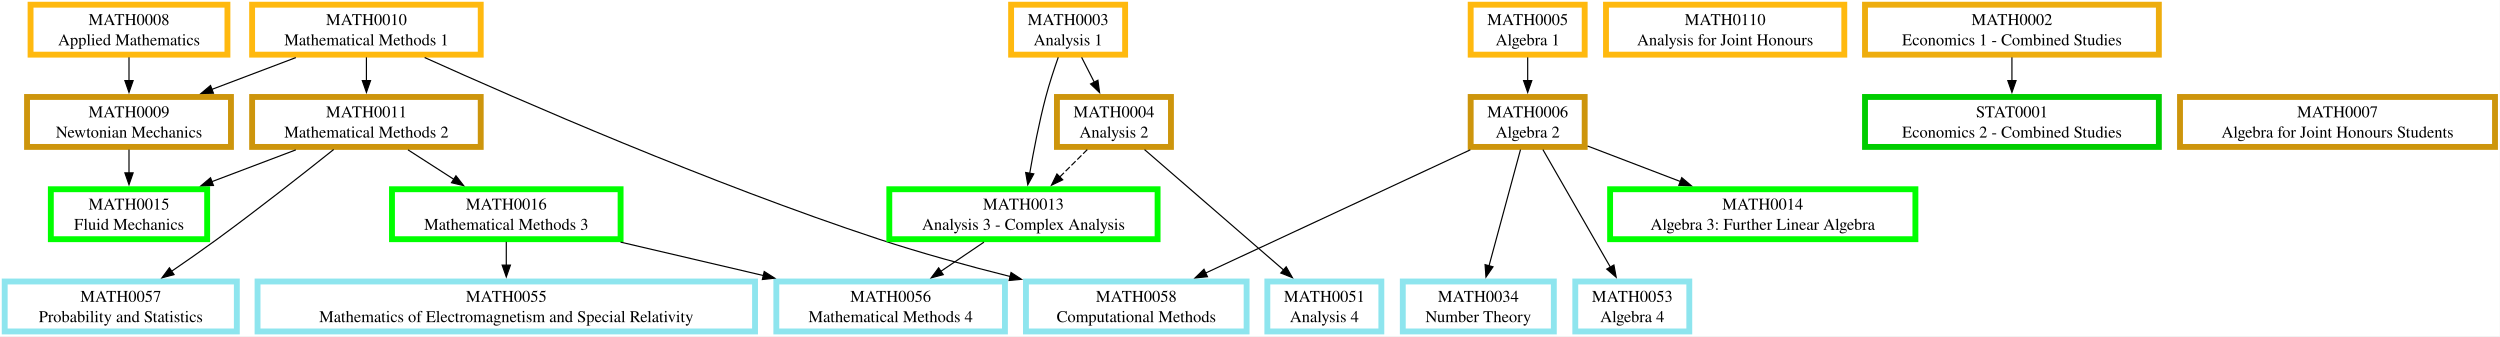
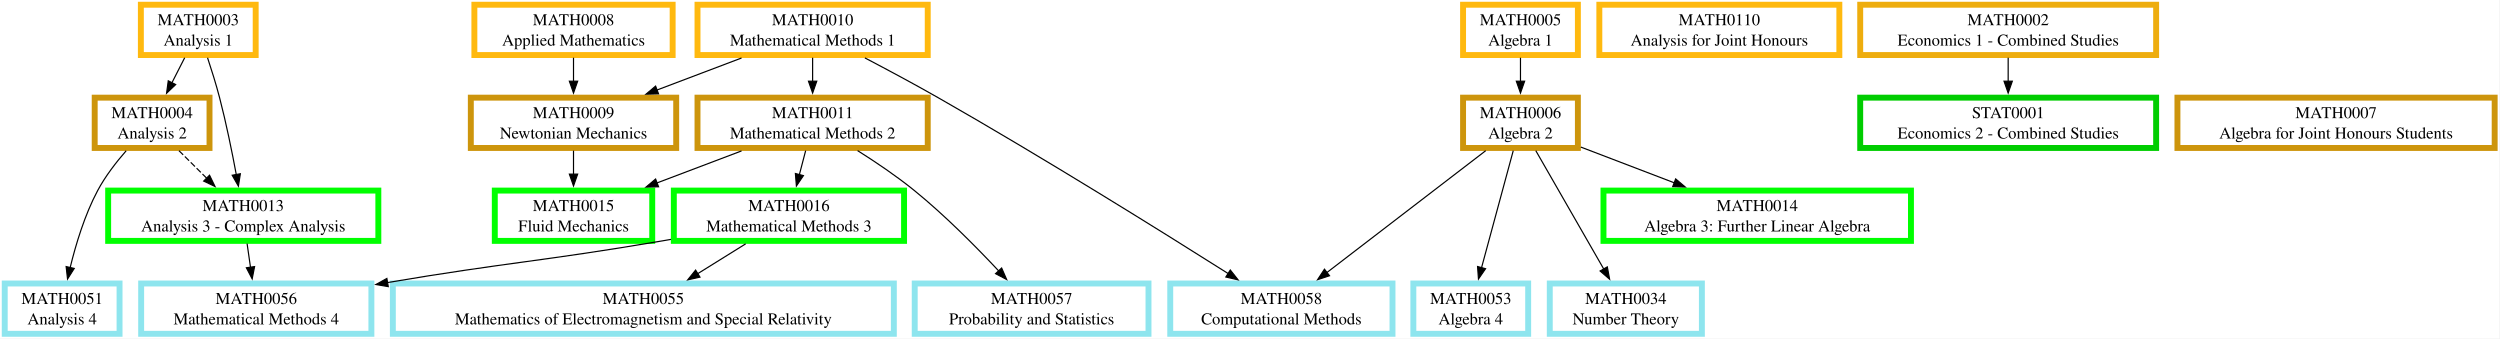
- <svg xmlns="http://www.w3.org/2000/svg" xmlns:xlink="http://www.w3.org/1999/xlink" width="2127pt" height="286pt" viewBox="0.00 0.00 2127.00 286.00">
+ <svg xmlns="http://www.w3.org/2000/svg" xmlns:xlink="http://www.w3.org/1999/xlink" width="2112pt" height="286pt" viewBox="0.00 0.00 2112.00 286.00">
  <g id="graph0" class="graph" transform="scale(1 1) rotate(0) translate(4 282)">
-     <polygon fill="white" stroke="none" points="-4,4 -4,-282 2122.75,-282 2122.75,4 -4,4" />
+     <polygon fill="white" stroke="none" points="-4,4 -4,-282 2107.5,-282 2107.5,4 -4,4" />
    <g id="node1" class="node">
      <g id="a_node1">
+         <a xlink:href="https://www.ucl.ac.uk/mathematical-physical-sciences/sites/mathematical_physical_sciences/files/math0003.pdf" xlink:title="Year 1, term 1">
+           <polygon fill="white" stroke="#ffb90f" stroke-width="5" points="212,-278 115,-278 115,-235.5 212,-235.5 212,-278" />
+           <text xml:space="preserve" text-anchor="middle" x="163.5" y="-260.7" font-family="Times,serif" font-size="14.00">MATH0003</text>
+           <text xml:space="preserve" text-anchor="middle" x="163.5" y="-243.45" font-family="Times,serif" font-size="14.00">Analysis 1</text>
+         </a>
+       </g>
+     </g>
+     <g id="node9" class="node">
+       <g id="a_node9">
+         <a xlink:href="https://www.ucl.ac.uk/mathematical-physical-sciences/sites/mathematical_physical_sciences/files/math0004.pdf" xlink:title="Year 1, term 2">
+           <polygon fill="white" stroke="#cd950c" stroke-width="5" points="173,-199.5 76,-199.5 76,-157 173,-157 173,-199.5" />
+           <text xml:space="preserve" text-anchor="middle" x="124.5" y="-182.2" font-family="Times,serif" font-size="14.00">MATH0004</text>
+           <text xml:space="preserve" text-anchor="middle" x="124.5" y="-164.95" font-family="Times,serif" font-size="14.00">Analysis 2</text>
+         </a>
+       </g>
+     </g>
+     <g id="edge3" class="edge">
+       <g id="a_edge3">
+         <a xlink:title="required prerequisite">
+           <path fill="none" stroke="black" d="M152.01,-233.21C148.63,-226.58 144.86,-219.18 141.22,-212.04" />
+           <polygon fill="black" stroke="black" points="144.39,-210.56 136.73,-203.24 138.15,-213.74 144.39,-210.56" />
+         </a>
+       </g>
+     </g>
+     <g id="node12" class="node">
+       <g id="a_node12">
+         <a xlink:href="https://www.ucl.ac.uk/mathematical-physical-sciences/sites/mathematical_physical_sciences/files/math0013.pdf" xlink:title="Year 2, term 1">
+           <polygon fill="white" stroke="#00ff00" stroke-width="5" points="315.62,-121 87.37,-121 87.37,-78.5 315.62,-78.5 315.62,-121" />
+           <text xml:space="preserve" text-anchor="middle" x="201.5" y="-103.7" font-family="Times,serif" font-size="14.00">MATH0013</text>
+           <text xml:space="preserve" text-anchor="middle" x="201.5" y="-86.45" font-family="Times,serif" font-size="14.00">Analysis 3 - Complex Analysis</text>
+         </a>
+       </g>
+     </g>
+     <g id="edge6" class="edge">
+       <g id="a_edge6">
+         <a xlink:title="required prerequisite">
+           <path fill="none" stroke="black" d="M171.34,-233.2C174.73,-222.99 178.58,-210.71 181.5,-199.5 187.09,-178.05 192.04,-153.65 195.62,-134.46" />
+           <polygon fill="black" stroke="black" points="199.04,-135.22 197.4,-124.75 192.16,-133.96 199.04,-135.22" />
+         </a>
+       </g>
+     </g>
+     <g id="node2" class="node">
+       <g id="a_node2">
        <a xlink:href="https://www.ucl.ac.uk/mathematical-physical-sciences/sites/mathematical_physical_sciences/files/math0010.pdf" xlink:title="Year 1, term 1">
-           <polygon fill="white" stroke="#ffb90f" stroke-width="5" points="405,-278 210.5,-278 210.5,-235.5 405,-235.5 405,-278" />
-           <text xml:space="preserve" text-anchor="middle" x="307.75" y="-260.7" font-family="Times,serif" font-size="14.00">MATH0010</text>
-           <text xml:space="preserve" text-anchor="middle" x="307.75" y="-243.45" font-family="Times,serif" font-size="14.00">Mathematical Methods 1</text>
+           <polygon fill="white" stroke="#ffb90f" stroke-width="5" points="779.75,-278 585.25,-278 585.25,-235.5 779.75,-235.5 779.75,-278" />
+           <text xml:space="preserve" text-anchor="middle" x="682.5" y="-260.7" font-family="Times,serif" font-size="14.00">MATH0010</text>
+           <text xml:space="preserve" text-anchor="middle" x="682.5" y="-243.45" font-family="Times,serif" font-size="14.00">Mathematical Methods 1</text>
        </a>
      </g>
    </g>
    <g id="node7" class="node">
      <g id="a_node7">
        <a xlink:href="https://www.ucl.ac.uk/mathematical-physical-sciences/sites/mathematical_physical_sciences/files/math0011_2.pdf" xlink:title="Year 1, term 2">
-           <polygon fill="white" stroke="#cd950c" stroke-width="5" points="405,-199.5 210.5,-199.5 210.5,-157 405,-157 405,-199.5" />
-           <text xml:space="preserve" text-anchor="middle" x="307.75" y="-182.2" font-family="Times,serif" font-size="14.00">MATH0011</text>
-           <text xml:space="preserve" text-anchor="middle" x="307.75" y="-164.95" font-family="Times,serif" font-size="14.00">Mathematical Methods 2</text>
+           <polygon fill="white" stroke="#cd950c" stroke-width="5" points="779.75,-199.5 585.25,-199.5 585.25,-157 779.75,-157 779.75,-199.5" />
+           <text xml:space="preserve" text-anchor="middle" x="682.5" y="-182.2" font-family="Times,serif" font-size="14.00">MATH0011</text>
+           <text xml:space="preserve" text-anchor="middle" x="682.5" y="-164.95" font-family="Times,serif" font-size="14.00">Mathematical Methods 2</text>
        </a>
      </g>
    </g>
    <g id="edge1" class="edge">
      <g id="a_edge1">
        <a xlink:title="required prerequisite">
-           <path fill="none" stroke="black" d="M307.75,-233.21C307.75,-226.89 307.75,-219.87 307.75,-213.04" />
-           <polygon fill="black" stroke="black" points="311.25,-213.41 307.75,-203.41 304.25,-213.41 311.25,-213.41" />
+           <path fill="none" stroke="black" d="M682.5,-233.21C682.5,-226.89 682.5,-219.87 682.5,-213.04" />
+           <polygon fill="black" stroke="black" points="686,-213.41 682.5,-203.41 679,-213.41 686,-213.41" />
        </a>
      </g>
    </g>
    <g id="node10" class="node">
      <g id="a_node10">
        <a xlink:href="https://www.ucl.ac.uk/mathematical-physical-sciences/sites/mathematical_physical_sciences/files/math0009.pdf" xlink:title="Year 1, term 2">
-           <polygon fill="white" stroke="#cd950c" stroke-width="5" points="192.5,-199.5 19,-199.5 19,-157 192.5,-157 192.5,-199.5" />
-           <text xml:space="preserve" text-anchor="middle" x="105.75" y="-182.2" font-family="Times,serif" font-size="14.00">MATH0009</text>
-           <text xml:space="preserve" text-anchor="middle" x="105.75" y="-164.95" font-family="Times,serif" font-size="14.00">Newtonian Mechanics</text>
+           <polygon fill="white" stroke="#cd950c" stroke-width="5" points="567.25,-199.5 393.75,-199.5 393.75,-157 567.25,-157 567.25,-199.5" />
+           <text xml:space="preserve" text-anchor="middle" x="480.5" y="-182.2" font-family="Times,serif" font-size="14.00">MATH0009</text>
+           <text xml:space="preserve" text-anchor="middle" x="480.5" y="-164.95" font-family="Times,serif" font-size="14.00">Newtonian Mechanics</text>
        </a>
      </g>
    </g>
    <g id="edge5" class="edge">
      <g id="a_edge5">
        <a xlink:title="required prerequisite">
-           <path fill="none" stroke="black" d="M247.69,-233C225.2,-224.49 199.45,-214.74 176.11,-205.9" />
-           <polygon fill="black" stroke="black" points="177.59,-202.71 166.99,-202.44 175.11,-209.26 177.59,-202.71" />
-         </a>
-       </g>
-     </g>
-     <g id="node20" class="node">
-       <g id="a_node20">
+           <path fill="none" stroke="black" d="M622.44,-233C599.95,-224.49 574.2,-214.74 550.86,-205.9" />
+           <polygon fill="black" stroke="black" points="552.34,-202.71 541.74,-202.44 549.86,-209.26 552.34,-202.71" />
+         </a>
+       </g>
+     </g>
+     <g id="node22" class="node">
+       <g id="a_node22">
        <a xlink:href="https://www.ucl.ac.uk/mathematical-physical-sciences/sites/mathematical_physical_sciences/files/math0058.pdf" xlink:title="Year 2 or 3, term 2">
-           <polygon fill="white" stroke="#8ee5ee" stroke-width="5" points="1056.62,-42.5 868.88,-42.5 868.88,0 1056.62,0 1056.62,-42.5" />
-           <text xml:space="preserve" text-anchor="middle" x="962.75" y="-25.2" font-family="Times,serif" font-size="14.00">MATH0058</text>
-           <text xml:space="preserve" text-anchor="middle" x="962.75" y="-7.95" font-family="Times,serif" font-size="14.00">Computational Methods</text>
-         </a>
-       </g>
-     </g>
-     <g id="edge17" class="edge">
-       <g id="a_edge17">
-         <a xlink:title="required prerequisite">
-           <path fill="none" stroke="black" d="M357.28,-233.05C437.32,-196.96 600.59,-125.75 743.75,-78.5 779.73,-66.63 819.71,-55.71 855.55,-46.72" />
-           <polygon fill="black" stroke="black" points="856.21,-50.16 865.07,-44.35 854.52,-43.37 856.21,-50.16" />
-         </a>
-       </g>
-     </g>
-     <g id="node2" class="node">
-       <g id="a_node2">
-         <a xlink:href="https://www.ucl.ac.uk/mathematical-physical-sciences/sites/mathematical_physical_sciences/files/math0008.pdf" xlink:title="Year 1, term 1">
-           <polygon fill="white" stroke="#ffb90f" stroke-width="5" points="189.5,-278 22,-278 22,-235.5 189.5,-235.5 189.5,-278" />
-           <text xml:space="preserve" text-anchor="middle" x="105.75" y="-260.7" font-family="Times,serif" font-size="14.00">MATH0008</text>
-           <text xml:space="preserve" text-anchor="middle" x="105.75" y="-243.45" font-family="Times,serif" font-size="14.00">Applied Mathematics</text>
-         </a>
-       </g>
-     </g>
-     <g id="edge4" class="edge">
-       <g id="a_edge4">
-         <a xlink:title="required prerequisite">
-           <path fill="none" stroke="black" d="M105.75,-233.21C105.75,-226.89 105.75,-219.87 105.75,-213.04" />
-           <polygon fill="black" stroke="black" points="109.25,-213.41 105.75,-203.41 102.25,-213.41 109.25,-213.41" />
+           <polygon fill="white" stroke="#8ee5ee" stroke-width="5" points="1172.38,-42.5 984.62,-42.5 984.62,0 1172.38,0 1172.38,-42.5" />
+           <text xml:space="preserve" text-anchor="middle" x="1078.5" y="-25.2" font-family="Times,serif" font-size="14.00">MATH0058</text>
+           <text xml:space="preserve" text-anchor="middle" x="1078.5" y="-7.95" font-family="Times,serif" font-size="14.00">Computational Methods</text>
+         </a>
+       </g>
+     </g>
+     <g id="edge19" class="edge">
+       <g id="a_edge19">
+         <a xlink:title="required prerequisite">
+           <path fill="none" stroke="black" d="M726.66,-233.08C745.82,-223.05 768.41,-210.96 788.5,-199.5 876.51,-149.32 976.91,-86.72 1033.49,-50.93" />
+           <polygon fill="black" stroke="black" points="1035.35,-53.9 1041.92,-45.59 1031.6,-47.99 1035.35,-53.9" />
        </a>
      </g>
    </g>
    <g id="node3" class="node">
      <g id="a_node3">
-         <a xlink:href="https://www.ucl.ac.uk/mathematical-physical-sciences/sites/mathematical_physical_sciences/files/math0003.pdf" xlink:title="Year 1, term 1">
-           <polygon fill="white" stroke="#ffb90f" stroke-width="5" points="953.25,-278 856.25,-278 856.25,-235.5 953.25,-235.5 953.25,-278" />
-           <text xml:space="preserve" text-anchor="middle" x="904.75" y="-260.7" font-family="Times,serif" font-size="14.00">MATH0003</text>
-           <text xml:space="preserve" text-anchor="middle" x="904.75" y="-243.45" font-family="Times,serif" font-size="14.00">Analysis 1</text>
-         </a>
-       </g>
-     </g>
-     <g id="node8" class="node">
-       <g id="a_node8">
-         <a xlink:href="https://www.ucl.ac.uk/mathematical-physical-sciences/sites/mathematical_physical_sciences/files/math0004.pdf" xlink:title="Year 1, term 2">
-           <polygon fill="white" stroke="#cd950c" stroke-width="5" points="992.25,-199.5 895.25,-199.5 895.25,-157 992.25,-157 992.25,-199.5" />
-           <text xml:space="preserve" text-anchor="middle" x="943.75" y="-182.2" font-family="Times,serif" font-size="14.00">MATH0004</text>
-           <text xml:space="preserve" text-anchor="middle" x="943.75" y="-164.95" font-family="Times,serif" font-size="14.00">Analysis 2</text>
-         </a>
-       </g>
-     </g>
-     <g id="edge2" class="edge">
-       <g id="a_edge2">
-         <a xlink:title="required prerequisite">
-           <path fill="none" stroke="black" d="M916.24,-233.21C919.62,-226.58 923.39,-219.18 927.03,-212.04" />
-           <polygon fill="black" stroke="black" points="930.1,-213.74 931.52,-203.24 923.86,-210.56 930.1,-213.74" />
-         </a>
-       </g>
-     </g>
-     <g id="node13" class="node">
-       <g id="a_node13">
-         <a xlink:href="https://www.ucl.ac.uk/mathematical-physical-sciences/sites/mathematical_physical_sciences/files/math0013.pdf" xlink:title="Year 2, term 1">
-           <polygon fill="white" stroke="#00ff00" stroke-width="5" points="980.88,-121 752.62,-121 752.62,-78.5 980.88,-78.5 980.88,-121" />
-           <text xml:space="preserve" text-anchor="middle" x="866.75" y="-103.7" font-family="Times,serif" font-size="14.00">MATH0013</text>
-           <text xml:space="preserve" text-anchor="middle" x="866.75" y="-86.45" font-family="Times,serif" font-size="14.00">Analysis 3 - Complex Analysis</text>
-         </a>
-       </g>
-     </g>
-     <g id="edge8" class="edge">
-       <g id="a_edge8">
-         <a xlink:title="required prerequisite">
-           <path fill="none" stroke="black" d="M896.37,-233.25C892.77,-223.04 888.72,-210.76 885.75,-199.5 880.11,-178.11 875.4,-153.7 872.08,-134.51" />
-           <polygon fill="black" stroke="black" points="875.55,-134.07 870.44,-124.79 868.65,-135.23 875.55,-134.07" />
+         <a xlink:href="https://www.ucl.ac.uk/mathematical-physical-sciences/sites/mathematical_physical_sciences/files/math0110_1.pdf" xlink:title="Year 1, term 1">
+           <polygon fill="white" stroke="#ffb90f" stroke-width="5" points="1549.88,-278 1347.12,-278 1347.12,-235.5 1549.88,-235.5 1549.88,-278" />
+           <text xml:space="preserve" text-anchor="middle" x="1448.5" y="-260.7" font-family="Times,serif" font-size="14.00">MATH0110</text>
+           <text xml:space="preserve" text-anchor="middle" x="1448.5" y="-243.45" font-family="Times,serif" font-size="14.00">Analysis for Joint Honours</text>
        </a>
      </g>
    </g>
    <g id="node4" class="node">
      <g id="a_node4">
        <a xlink:href="https://www.ucl.ac.uk/mathematical-physical-sciences/sites/mathematical_physical_sciences/files/math0005.pdf" xlink:title="Year 1, term 1">
-           <polygon fill="white" stroke="#ffb90f" stroke-width="5" points="1344.25,-278 1247.25,-278 1247.25,-235.5 1344.25,-235.5 1344.25,-278" />
-           <text xml:space="preserve" text-anchor="middle" x="1295.75" y="-260.7" font-family="Times,serif" font-size="14.00">MATH0005</text>
-           <text xml:space="preserve" text-anchor="middle" x="1295.75" y="-243.45" font-family="Times,serif" font-size="14.00">Algebra 1</text>
-         </a>
-       </g>
-     </g>
-     <g id="node9" class="node">
-       <g id="a_node9">
+           <polygon fill="white" stroke="#ffb90f" stroke-width="5" points="1329,-278 1232,-278 1232,-235.5 1329,-235.5 1329,-278" />
+           <text xml:space="preserve" text-anchor="middle" x="1280.5" y="-260.7" font-family="Times,serif" font-size="14.00">MATH0005</text>
+           <text xml:space="preserve" text-anchor="middle" x="1280.5" y="-243.45" font-family="Times,serif" font-size="14.00">Algebra 1</text>
+         </a>
+       </g>
+     </g>
+     <g id="node8" class="node">
+       <g id="a_node8">
        <a xlink:href="https://www.ucl.ac.uk/mathematical-physical-sciences/sites/mathematical_physical_sciences/files/math0006.pdf" xlink:title="Year 1, term 2">
-           <polygon fill="white" stroke="#cd950c" stroke-width="5" points="1344.25,-199.5 1247.25,-199.5 1247.25,-157 1344.25,-157 1344.25,-199.5" />
-           <text xml:space="preserve" text-anchor="middle" x="1295.75" y="-182.2" font-family="Times,serif" font-size="14.00">MATH0006</text>
-           <text xml:space="preserve" text-anchor="middle" x="1295.75" y="-164.95" font-family="Times,serif" font-size="14.00">Algebra 2</text>
-         </a>
-       </g>
-     </g>
-     <g id="edge3" class="edge">
-       <g id="a_edge3">
-         <a xlink:title="required prerequisite">
-           <path fill="none" stroke="black" d="M1295.75,-233.21C1295.75,-226.89 1295.75,-219.87 1295.75,-213.04" />
-           <polygon fill="black" stroke="black" points="1299.25,-213.41 1295.75,-203.41 1292.25,-213.41 1299.25,-213.41" />
+           <polygon fill="white" stroke="#cd950c" stroke-width="5" points="1329,-199.5 1232,-199.5 1232,-157 1329,-157 1329,-199.5" />
+           <text xml:space="preserve" text-anchor="middle" x="1280.5" y="-182.2" font-family="Times,serif" font-size="14.00">MATH0006</text>
+           <text xml:space="preserve" text-anchor="middle" x="1280.5" y="-164.95" font-family="Times,serif" font-size="14.00">Algebra 2</text>
+         </a>
+       </g>
+     </g>
+     <g id="edge2" class="edge">
+       <g id="a_edge2">
+         <a xlink:title="required prerequisite">
+           <path fill="none" stroke="black" d="M1280.5,-233.21C1280.5,-226.89 1280.5,-219.87 1280.5,-213.04" />
+           <polygon fill="black" stroke="black" points="1284,-213.41 1280.5,-203.41 1277,-213.41 1284,-213.41" />
        </a>
      </g>
    </g>
    <g id="node5" class="node">
      <g id="a_node5">
-         <a xlink:href="https://www.ucl.ac.uk/mathematical-physical-sciences/sites/mathematical_physical_sciences/files/math0110_1.pdf" xlink:title="Year 1, term 1">
-           <polygon fill="white" stroke="#ffb90f" stroke-width="5" points="1565.12,-278 1362.38,-278 1362.38,-235.5 1565.12,-235.5 1565.12,-278" />
-           <text xml:space="preserve" text-anchor="middle" x="1463.75" y="-260.7" font-family="Times,serif" font-size="14.00">MATH0110</text>
-           <text xml:space="preserve" text-anchor="middle" x="1463.75" y="-243.45" font-family="Times,serif" font-size="14.00">Analysis for Joint Honours</text>
+         <a xlink:href="https://www.ucl.ac.uk/mathematical-physical-sciences/sites/mathematical_physical_sciences/files/math0008.pdf" xlink:title="Year 1, term 1">
+           <polygon fill="white" stroke="#ffb90f" stroke-width="5" points="564.25,-278 396.75,-278 396.75,-235.5 564.25,-235.5 564.25,-278" />
+           <text xml:space="preserve" text-anchor="middle" x="480.5" y="-260.7" font-family="Times,serif" font-size="14.00">MATH0008</text>
+           <text xml:space="preserve" text-anchor="middle" x="480.5" y="-243.45" font-family="Times,serif" font-size="14.00">Applied Mathematics</text>
+         </a>
+       </g>
+     </g>
+     <g id="edge4" class="edge">
+       <g id="a_edge4">
+         <a xlink:title="required prerequisite">
+           <path fill="none" stroke="black" d="M480.5,-233.21C480.5,-226.89 480.5,-219.87 480.5,-213.04" />
+           <polygon fill="black" stroke="black" points="484,-213.41 480.5,-203.41 477,-213.41 484,-213.41" />
        </a>
      </g>
    </g>
    <g id="node6" class="node">
      <g id="a_node6">
        <a xlink:href="https://www.ucl.ac.uk/mathematical-physical-sciences/sites/mathematical_physical_sciences/files/math0002.pdf" xlink:title="Year 1, term 1 and 2">
-           <polygon fill="white" stroke="#eead0e" stroke-width="5" points="1832.75,-278 1582.75,-278 1582.75,-235.5 1832.75,-235.5 1832.75,-278" />
-           <text xml:space="preserve" text-anchor="middle" x="1707.75" y="-260.7" font-family="Times,serif" font-size="14.00">MATH0002</text>
-           <text xml:space="preserve" text-anchor="middle" x="1707.75" y="-243.45" font-family="Times,serif" font-size="14.00">Economics 1 - Combined Studies</text>
+           <polygon fill="white" stroke="#eead0e" stroke-width="5" points="1817.5,-278 1567.5,-278 1567.5,-235.5 1817.5,-235.5 1817.5,-278" />
+           <text xml:space="preserve" text-anchor="middle" x="1692.5" y="-260.7" font-family="Times,serif" font-size="14.00">MATH0002</text>
+           <text xml:space="preserve" text-anchor="middle" x="1692.5" y="-243.45" font-family="Times,serif" font-size="14.00">Economics 1 - Combined Studies</text>
        </a>
      </g>
    </g>
    <g id="node16" class="node">
      <g id="a_node16">
        <a xlink:href="https://www.ucl.ac.uk/mathematical-physical-sciences/sites/mathematical_physical_sciences/files/stat0001.pdf" xlink:title="Year 2, term 1 and 2">
-           <polygon fill="white" stroke="#00cd00" stroke-width="5" points="1832.75,-199.5 1582.75,-199.5 1582.75,-157 1832.75,-157 1832.75,-199.5" />
-           <text xml:space="preserve" text-anchor="middle" x="1707.75" y="-182.2" font-family="Times,serif" font-size="14.00">STAT0001</text>
-           <text xml:space="preserve" text-anchor="middle" x="1707.75" y="-164.95" font-family="Times,serif" font-size="14.00">Economics 2 - Combined Studies</text>
+           <polygon fill="white" stroke="#00cd00" stroke-width="5" points="1817.5,-199.5 1567.5,-199.5 1567.5,-157 1817.5,-157 1817.5,-199.5" />
+           <text xml:space="preserve" text-anchor="middle" x="1692.5" y="-182.2" font-family="Times,serif" font-size="14.00">STAT0001</text>
+           <text xml:space="preserve" text-anchor="middle" x="1692.5" y="-164.95" font-family="Times,serif" font-size="14.00">Economics 2 - Combined Studies</text>
        </a>
      </g>
    </g>
    <g id="edge12" class="edge">
      <g id="a_edge12">
        <a xlink:title="required prerequisite">
-           <path fill="none" stroke="black" d="M1707.75,-233.21C1707.75,-226.89 1707.75,-219.87 1707.75,-213.04" />
-           <polygon fill="black" stroke="black" points="1711.25,-213.41 1707.75,-203.41 1704.25,-213.41 1711.25,-213.41" />
-         </a>
-       </g>
-     </g>
-     <g id="node12" class="node">
-       <g id="a_node12">
-         <a xlink:href="https://www.ucl.ac.uk/mathematical-physical-sciences/sites/mathematical_physical_sciences/files/math0015.pdf" xlink:title="Year 2, term 1">
-           <polygon fill="white" stroke="#00ff00" stroke-width="5" points="172.25,-121 39.25,-121 39.25,-78.5 172.25,-78.5 172.25,-121" />
-           <text xml:space="preserve" text-anchor="middle" x="105.75" y="-103.7" font-family="Times,serif" font-size="14.00">MATH0015</text>
-           <text xml:space="preserve" text-anchor="middle" x="105.75" y="-86.45" font-family="Times,serif" font-size="14.00">Fluid Mechanics</text>
-         </a>
-       </g>
-     </g>
-     <g id="edge6" class="edge">
-       <g id="a_edge6">
-         <a xlink:title="required prerequisite">
-           <path fill="none" stroke="black" d="M247.69,-154.5C225.2,-145.99 199.45,-136.24 176.11,-127.4" />
-           <polygon fill="black" stroke="black" points="177.59,-124.21 166.99,-123.94 175.11,-130.76 177.59,-124.21" />
+           <path fill="none" stroke="black" d="M1692.5,-233.21C1692.5,-226.89 1692.5,-219.87 1692.5,-213.04" />
+           <polygon fill="black" stroke="black" points="1696,-213.41 1692.5,-203.41 1689,-213.41 1696,-213.41" />
        </a>
      </g>
    </g>
    <g id="node14" class="node">
      <g id="a_node14">
        <a xlink:href="https://www.ucl.ac.uk/mathematical-physical-sciences/sites/mathematical_physical_sciences/files/math0016.pdf" xlink:title="Year 2, term 1">
-           <polygon fill="white" stroke="#00ff00" stroke-width="5" points="524,-121 329.5,-121 329.5,-78.5 524,-78.5 524,-121" />
-           <text xml:space="preserve" text-anchor="middle" x="426.75" y="-103.7" font-family="Times,serif" font-size="14.00">MATH0016</text>
-           <text xml:space="preserve" text-anchor="middle" x="426.75" y="-86.45" font-family="Times,serif" font-size="14.00">Mathematical Methods 3</text>
+           <polygon fill="white" stroke="#00ff00" stroke-width="5" points="759.75,-121 565.25,-121 565.25,-78.5 759.75,-78.5 759.75,-121" />
+           <text xml:space="preserve" text-anchor="middle" x="662.5" y="-103.7" font-family="Times,serif" font-size="14.00">MATH0016</text>
+           <text xml:space="preserve" text-anchor="middle" x="662.5" y="-86.45" font-family="Times,serif" font-size="14.00">Mathematical Methods 3</text>
+         </a>
+       </g>
+     </g>
+     <g id="edge9" class="edge">
+       <g id="a_edge9">
+         <a xlink:title="required prerequisite">
+           <path fill="none" stroke="black" d="M676.61,-154.71C674.91,-148.23 673.03,-141.03 671.2,-134.04" />
+           <polygon fill="black" stroke="black" points="674.72,-133.65 668.8,-124.86 667.95,-135.42 674.72,-133.65" />
+         </a>
+       </g>
+     </g>
+     <g id="node15" class="node">
+       <g id="a_node15">
+         <a xlink:href="https://www.ucl.ac.uk/mathematical-physical-sciences/sites/mathematical_physical_sciences/files/math0015.pdf" xlink:title="Year 2, term 1">
+           <polygon fill="white" stroke="#00ff00" stroke-width="5" points="547,-121 414,-121 414,-78.5 547,-78.5 547,-121" />
+           <text xml:space="preserve" text-anchor="middle" x="480.5" y="-103.7" font-family="Times,serif" font-size="14.00">MATH0015</text>
+           <text xml:space="preserve" text-anchor="middle" x="480.5" y="-86.45" font-family="Times,serif" font-size="14.00">Fluid Mechanics</text>
        </a>
      </g>
    </g>
    <g id="edge10" class="edge">
      <g id="a_edge10">
        <a xlink:title="required prerequisite">
-           <path fill="none" stroke="black" d="M343.13,-154.5C355.36,-146.64 369.23,-137.73 382.1,-129.45" />
-           <polygon fill="black" stroke="black" points="383.92,-132.45 390.44,-124.09 380.13,-126.56 383.92,-132.45" />
+           <path fill="none" stroke="black" d="M622.44,-154.5C599.95,-145.99 574.2,-136.24 550.86,-127.4" />
+           <polygon fill="black" stroke="black" points="552.34,-124.21 541.74,-123.94 549.86,-130.76 552.34,-124.21" />
+         </a>
+       </g>
+     </g>
+     <g id="node23" class="node">
+       <g id="a_node23">
+         <a xlink:href="https://www.ucl.ac.uk/mathematical-physical-sciences/sites/mathematical_physical_sciences/files/math0057.pdf" xlink:title="Year 2 or 3, term 2">
+           <polygon fill="white" stroke="#8ee5ee" stroke-width="5" points="966.25,-42.5 768.75,-42.5 768.75,0 966.25,0 966.25,-42.5" />
+           <text xml:space="preserve" text-anchor="middle" x="867.5" y="-25.2" font-family="Times,serif" font-size="14.00">MATH0057</text>
+           <text xml:space="preserve" text-anchor="middle" x="867.5" y="-7.95" font-family="Times,serif" font-size="14.00">Probability and Statistics</text>
+         </a>
+       </g>
+     </g>
+     <g id="edge21" class="edge">
+       <g id="a_edge21">
+         <a xlink:title="required prerequisite">
+           <path fill="none" stroke="black" d="M720.49,-154.76C735.89,-145.05 753.54,-133.14 768.5,-121 794.23,-100.12 820.67,-73.43 839.74,-53.07" />
+           <polygon fill="black" stroke="black" points="842.18,-55.58 846.42,-45.87 837.05,-50.82 842.18,-55.58" />
+         </a>
+       </g>
+     </g>
+     <g id="node13" class="node">
+       <g id="a_node13">
+         <a xlink:href="https://www.ucl.ac.uk/mathematical-physical-sciences/sites/mathematical_physical_sciences/files/math0014.pdf" xlink:title="Year 2, term 1">
+           <polygon fill="white" stroke="#00ff00" stroke-width="5" points="1610.38,-121 1350.62,-121 1350.62,-78.5 1610.38,-78.5 1610.38,-121" />
+           <text xml:space="preserve" text-anchor="middle" x="1480.5" y="-103.7" font-family="Times,serif" font-size="14.00">MATH0014</text>
+           <text xml:space="preserve" text-anchor="middle" x="1480.5" y="-86.45" font-family="Times,serif" font-size="14.00">Algebra 3: Further Linear Algebra</text>
+         </a>
+       </g>
+     </g>
+     <g id="edge8" class="edge">
+       <g id="a_edge8">
+         <a xlink:title="required prerequisite">
+           <path fill="none" stroke="black" d="M1331.49,-157.75C1355.49,-148.57 1384.5,-137.47 1410.53,-127.52" />
+           <polygon fill="black" stroke="black" points="1411.59,-130.86 1419.68,-124.02 1409.09,-124.32 1411.59,-130.86" />
        </a>
      </g>
    </g>
    <g id="node19" class="node">
      <g id="a_node19">
-         <a xlink:href="https://www.ucl.ac.uk/mathematical-physical-sciences/sites/mathematical_physical_sciences/files/math0057.pdf" xlink:title="Year 2 or 3, term 2">
-           <polygon fill="white" stroke="#8ee5ee" stroke-width="5" points="197.5,-42.5 0,-42.5 0,0 197.5,0 197.5,-42.5" />
-           <text xml:space="preserve" text-anchor="middle" x="98.75" y="-25.2" font-family="Times,serif" font-size="14.00">MATH0057</text>
-           <text xml:space="preserve" text-anchor="middle" x="98.75" y="-7.95" font-family="Times,serif" font-size="14.00">Probability and Statistics</text>
+         <a xlink:href="https://www.ucl.ac.uk/mathematical-physical-sciences/sites/mathematical_physical_sciences/files/math0053.pdf" xlink:title="Year 2 or 3, term 2">
+           <polygon fill="white" stroke="#8ee5ee" stroke-width="5" points="1287,-42.5 1190,-42.5 1190,0 1287,0 1287,-42.5" />
+           <text xml:space="preserve" text-anchor="middle" x="1238.5" y="-25.2" font-family="Times,serif" font-size="14.00">MATH0053</text>
+           <text xml:space="preserve" text-anchor="middle" x="1238.5" y="-7.95" font-family="Times,serif" font-size="14.00">Algebra 4</text>
+         </a>
+       </g>
+     </g>
+     <g id="edge15" class="edge">
+       <g id="a_edge15">
+         <a xlink:title="required prerequisite">
+           <path fill="none" stroke="black" d="M1274.39,-154.71C1267.33,-128.65 1255.64,-85.52 1247.53,-55.58" />
+           <polygon fill="black" stroke="black" points="1251,-55.01 1245.01,-46.28 1244.25,-56.84 1251,-55.01" />
+         </a>
+       </g>
+     </g>
+     <g id="node20" class="node">
+       <g id="a_node20">
+         <a xlink:href="https://www.ucl.ac.uk/mathematical-physical-sciences/sites/mathematical_physical_sciences/files/math0034.pdf" xlink:title="Year 2 or 3, term 2">
+           <polygon fill="white" stroke="#8ee5ee" stroke-width="5" points="1433.75,-42.5 1305.25,-42.5 1305.25,0 1433.75,0 1433.75,-42.5" />
+           <text xml:space="preserve" text-anchor="middle" x="1369.5" y="-25.2" font-family="Times,serif" font-size="14.00">MATH0034</text>
+           <text xml:space="preserve" text-anchor="middle" x="1369.5" y="-7.95" font-family="Times,serif" font-size="14.00">Number Theory</text>
        </a>
      </g>
    </g>
    <g id="edge16" class="edge">
      <g id="a_edge16">
        <a xlink:title="required prerequisite">
-           <path fill="none" stroke="black" d="M279.87,-154.8C254.38,-134.46 215.48,-103.88 180.75,-78.5 168.31,-69.41 154.58,-59.82 141.97,-51.19" />
-           <polygon fill="black" stroke="black" points="144.07,-48.38 133.83,-45.64 140.12,-54.17 144.07,-48.38" />
-         </a>
-       </g>
-     </g>
-     <g id="edge9" class="edge">
-       <g id="a_edge9">
+           <path fill="none" stroke="black" d="M1293.44,-154.71C1308.54,-128.42 1333.61,-84.76 1350.81,-54.79" />
+           <polygon fill="black" stroke="black" points="1353.85,-56.54 1355.79,-46.13 1347.77,-53.06 1353.85,-56.54" />
+         </a>
+       </g>
+     </g>
+     <g id="edge20" class="edge">
+       <g id="a_edge20">
+         <a xlink:title="required prerequisite">
+           <path fill="none" stroke="black" d="M1251.13,-154.71C1215.67,-127.51 1155.95,-81.68 1116.88,-51.7" />
+           <polygon fill="black" stroke="black" points="1119.17,-49.05 1109.11,-45.74 1114.91,-54.6 1119.17,-49.05" />
+         </a>
+       </g>
+     </g>
+     <g id="edge7" class="edge">
+       <g id="a_edge7">
        <a xlink:title="recommended prerequisite">
-           <path fill="none" stroke="black" stroke-dasharray="5,2" d="M921.06,-154.71C913.61,-147.31 905.2,-138.95 897.27,-131.07" />
-           <polygon fill="black" stroke="black" points="900.17,-129.02 890.61,-124.46 895.24,-133.99 900.17,-129.02" />
-         </a>
-       </g>
-     </g>
-     <g id="node23" class="node">
-       <g id="a_node23">
+           <path fill="none" stroke="black" stroke-dasharray="5,2" d="M147.19,-154.71C154.64,-147.31 163.05,-138.95 170.98,-131.07" />
+           <polygon fill="black" stroke="black" points="173.01,-133.99 177.64,-124.46 168.08,-129.02 173.01,-133.99" />
+         </a>
+       </g>
+     </g>
+     <g id="node17" class="node">
+       <g id="a_node17">
        <a xlink:href="https://www.ucl.ac.uk/mathematical-physical-sciences/sites/mathematical_physical_sciences/files/math0051.pdf" xlink:title="Year 2 or 3, term 2">
-           <polygon fill="white" stroke="#8ee5ee" stroke-width="5" points="1171.25,-42.5 1074.25,-42.5 1074.25,0 1171.25,0 1171.25,-42.5" />
-           <text xml:space="preserve" text-anchor="middle" x="1122.75" y="-25.2" font-family="Times,serif" font-size="14.00">MATH0051</text>
-           <text xml:space="preserve" text-anchor="middle" x="1122.75" y="-7.95" font-family="Times,serif" font-size="14.00">Analysis 4</text>
-         </a>
-       </g>
-     </g>
-     <g id="edge21" class="edge">
-       <g id="a_edge21">
-         <a xlink:title="required prerequisite">
-           <path fill="none" stroke="black" d="M969.78,-154.71C1001.06,-127.62 1053.67,-82.07 1088.3,-52.08" />
-           <polygon fill="black" stroke="black" points="1090.28,-55 1095.55,-45.81 1085.7,-49.71 1090.28,-55" />
-         </a>
-       </g>
-     </g>
-     <g id="node15" class="node">
-       <g id="a_node15">
-         <a xlink:href="https://www.ucl.ac.uk/mathematical-physical-sciences/sites/mathematical_physical_sciences/files/math0014.pdf" xlink:title="Year 2, term 1">
-           <polygon fill="white" stroke="#00ff00" stroke-width="5" points="1625.62,-121 1365.88,-121 1365.88,-78.5 1625.62,-78.5 1625.62,-121" />
-           <text xml:space="preserve" text-anchor="middle" x="1495.75" y="-103.7" font-family="Times,serif" font-size="14.00">MATH0014</text>
-           <text xml:space="preserve" text-anchor="middle" x="1495.75" y="-86.45" font-family="Times,serif" font-size="14.00">Algebra 3: Further Linear Algebra</text>
+           <polygon fill="white" stroke="#8ee5ee" stroke-width="5" points="97,-42.5 0,-42.5 0,0 97,0 97,-42.5" />
+           <text xml:space="preserve" text-anchor="middle" x="48.5" y="-25.2" font-family="Times,serif" font-size="14.00">MATH0051</text>
+           <text xml:space="preserve" text-anchor="middle" x="48.5" y="-7.95" font-family="Times,serif" font-size="14.00">Analysis 4</text>
+         </a>
+       </g>
+     </g>
+     <g id="edge13" class="edge">
+       <g id="a_edge13">
+         <a xlink:title="required prerequisite">
+           <path fill="none" stroke="black" d="M102.59,-154.64C94.1,-144.91 84.91,-133.02 78.5,-121 67.62,-100.61 60.09,-75.71 55.29,-56.01" />
+           <polygon fill="black" stroke="black" points="58.71,-55.23 53.06,-46.27 51.88,-56.8 58.71,-55.23" />
        </a>
      </g>
    </g>
    <g id="edge11" class="edge">
      <g id="a_edge11">
        <a xlink:title="required prerequisite">
-           <path fill="none" stroke="black" d="M1346.74,-157.75C1370.74,-148.57 1399.75,-137.47 1425.78,-127.52" />
-           <polygon fill="black" stroke="black" points="1426.84,-130.86 1434.93,-124.02 1424.34,-124.32 1426.84,-130.86" />
-         </a>
-       </g>
-     </g>
-     <g id="node17" class="node">
-       <g id="a_node17">
-         <a xlink:href="https://www.ucl.ac.uk/mathematical-physical-sciences/sites/mathematical_physical_sciences/files/math0053.pdf" xlink:title="Year 2 or 3, term 2">
-           <polygon fill="white" stroke="#8ee5ee" stroke-width="5" points="1433.25,-42.5 1336.25,-42.5 1336.25,0 1433.25,0 1433.25,-42.5" />
-           <text xml:space="preserve" text-anchor="middle" x="1384.75" y="-25.2" font-family="Times,serif" font-size="14.00">MATH0053</text>
-           <text xml:space="preserve" text-anchor="middle" x="1384.75" y="-7.95" font-family="Times,serif" font-size="14.00">Algebra 4</text>
-         </a>
-       </g>
-     </g>
-     <g id="edge13" class="edge">
-       <g id="a_edge13">
-         <a xlink:title="required prerequisite">
-           <path fill="none" stroke="black" d="M1308.69,-154.71C1323.79,-128.42 1348.86,-84.76 1366.06,-54.79" />
-           <polygon fill="black" stroke="black" points="1369.1,-56.54 1371.04,-46.13 1363.02,-53.06 1369.1,-56.54" />
-         </a>
-       </g>
-     </g>
-     <g id="edge18" class="edge">
-       <g id="a_edge18">
-         <a xlink:title="required prerequisite">
-           <path fill="none" stroke="black" d="M1246.97,-154.55C1187.16,-126.71 1085.86,-79.56 1021.74,-49.71" />
-           <polygon fill="black" stroke="black" points="1023.3,-46.57 1012.76,-45.53 1020.35,-52.92 1023.3,-46.57" />
-         </a>
-       </g>
-     </g>
-     <g id="node22" class="node">
-       <g id="a_node22">
-         <a xlink:href="https://www.ucl.ac.uk/mathematical-physical-sciences/sites/mathematical_physical_sciences/files/math0034.pdf" xlink:title="Year 2 or 3, term 2">
-           <polygon fill="white" stroke="#8ee5ee" stroke-width="5" points="1318,-42.5 1189.5,-42.5 1189.5,0 1318,0 1318,-42.5" />
-           <text xml:space="preserve" text-anchor="middle" x="1253.75" y="-25.2" font-family="Times,serif" font-size="14.00">MATH0034</text>
-           <text xml:space="preserve" text-anchor="middle" x="1253.75" y="-7.95" font-family="Times,serif" font-size="14.00">Number Theory</text>
-         </a>
-       </g>
-     </g>
-     <g id="edge20" class="edge">
-       <g id="a_edge20">
-         <a xlink:title="required prerequisite">
-           <path fill="none" stroke="black" d="M1289.64,-154.71C1282.58,-128.65 1270.89,-85.52 1262.78,-55.58" />
-           <polygon fill="black" stroke="black" points="1266.25,-55.01 1260.26,-46.28 1259.5,-56.84 1266.25,-55.01" />
-         </a>
-       </g>
-     </g>
-     <g id="edge7" class="edge">
-       <g id="a_edge7">
-         <a xlink:title="required prerequisite">
-           <path fill="none" stroke="black" d="M105.75,-154.71C105.75,-148.39 105.75,-141.37 105.75,-134.54" />
-           <polygon fill="black" stroke="black" points="109.25,-134.91 105.75,-124.91 102.25,-134.91 109.25,-134.91" />
+           <path fill="none" stroke="black" d="M480.5,-154.71C480.5,-148.39 480.5,-141.37 480.5,-134.54" />
+           <polygon fill="black" stroke="black" points="484,-134.91 480.5,-124.91 477,-134.91 484,-134.91" />
        </a>
      </g>
    </g>
    <g id="node11" class="node">
      <g id="a_node11">
        <a xlink:href="https://www.ucl.ac.uk/mathematical-physical-sciences/sites/mathematical_physical_sciences/files/math0007.pdf" xlink:title="Year 1, term 2">
-           <polygon fill="white" stroke="#cd950c" stroke-width="5" points="2118.75,-199.5 1850.75,-199.5 1850.75,-157 2118.75,-157 2118.75,-199.5" />
-           <text xml:space="preserve" text-anchor="middle" x="1984.75" y="-182.2" font-family="Times,serif" font-size="14.00">MATH0007</text>
-           <text xml:space="preserve" text-anchor="middle" x="1984.75" y="-164.95" font-family="Times,serif" font-size="14.00">Algebra for Joint Honours Students</text>
+           <polygon fill="white" stroke="#cd950c" stroke-width="5" points="2103.5,-199.5 1835.5,-199.5 1835.5,-157 2103.5,-157 2103.5,-199.5" />
+           <text xml:space="preserve" text-anchor="middle" x="1969.5" y="-182.2" font-family="Times,serif" font-size="14.00">MATH0007</text>
+           <text xml:space="preserve" text-anchor="middle" x="1969.5" y="-164.95" font-family="Times,serif" font-size="14.00">Algebra for Joint Honours Students</text>
+         </a>
+       </g>
+     </g>
+     <g id="node21" class="node">
+       <g id="a_node21">
+         <a xlink:href="https://www.ucl.ac.uk/mathematical-physical-sciences/sites/mathematical_physical_sciences/files/math0056.pdf" xlink:title="Year 2 or 3, term 2">
+           <polygon fill="white" stroke="#8ee5ee" stroke-width="5" points="309.75,-42.5 115.25,-42.5 115.25,0 309.75,0 309.75,-42.5" />
+           <text xml:space="preserve" text-anchor="middle" x="212.5" y="-25.2" font-family="Times,serif" font-size="14.00">MATH0056</text>
+           <text xml:space="preserve" text-anchor="middle" x="212.5" y="-7.95" font-family="Times,serif" font-size="14.00">Mathematical Methods 4</text>
+         </a>
+       </g>
+     </g>
+     <g id="edge17" class="edge">
+       <g id="a_edge17">
+         <a xlink:title="required prerequisite">
+           <path fill="none" stroke="black" d="M204.74,-76.21C205.65,-69.89 206.66,-62.87 207.64,-56.04" />
+           <polygon fill="black" stroke="black" points="211.07,-56.79 209.03,-46.39 204.14,-55.79 211.07,-56.79" />
        </a>
      </g>
    </g>
    <g id="node18" class="node">
      <g id="a_node18">
-         <a xlink:href="https://www.ucl.ac.uk/mathematical-physical-sciences/sites/mathematical_physical_sciences/files/math0056.pdf" xlink:title="Year 2 or 3, term 2">
-           <polygon fill="white" stroke="#8ee5ee" stroke-width="5" points="851,-42.5 656.5,-42.5 656.5,0 851,0 851,-42.5" />
-           <text xml:space="preserve" text-anchor="middle" x="753.75" y="-25.2" font-family="Times,serif" font-size="14.00">MATH0056</text>
-           <text xml:space="preserve" text-anchor="middle" x="753.75" y="-7.95" font-family="Times,serif" font-size="14.00">Mathematical Methods 4</text>
+         <a xlink:href="https://www.ucl.ac.uk/mathematical-physical-sciences/sites/mathematical_physical_sciences/files/math0055_3.pdf" xlink:title="Year 2 or 3, term 2">
+           <polygon fill="white" stroke="#8ee5ee" stroke-width="5" points="751.12,-42.5 327.88,-42.5 327.88,0 751.12,0 751.12,-42.5" />
+           <text xml:space="preserve" text-anchor="middle" x="539.5" y="-25.2" font-family="Times,serif" font-size="14.00">MATH0055</text>
+           <text xml:space="preserve" text-anchor="middle" x="539.5" y="-7.95" font-family="Times,serif" font-size="14.00">Mathematics of Electromagnetism and Special Relativity</text>
        </a>
      </g>
    </g>
    <g id="edge14" class="edge">
      <g id="a_edge14">
        <a xlink:title="required prerequisite">
-           <path fill="none" stroke="black" d="M833.15,-76C821.65,-68.22 808.63,-59.4 796.51,-51.2" />
-           <polygon fill="black" stroke="black" points="798.52,-48.33 788.28,-45.62 794.6,-54.13 798.52,-48.33" />
-         </a>
-       </g>
-     </g>
-     <g id="edge15" class="edge">
-       <g id="a_edge15">
-         <a xlink:title="required prerequisite">
-           <path fill="none" stroke="black" d="M523.98,-76C562.18,-67.07 606.2,-56.77 645.42,-47.59" />
-           <polygon fill="black" stroke="black" points="646.2,-51 655.14,-45.32 644.61,-44.19 646.2,-51" />
-         </a>
-       </g>
-     </g>
-     <g id="node21" class="node">
-       <g id="a_node21">
-         <a xlink:href="https://www.ucl.ac.uk/mathematical-physical-sciences/sites/mathematical_physical_sciences/files/math0055_3.pdf" xlink:title="Year 2 or 3, term 2">
-           <polygon fill="white" stroke="#8ee5ee" stroke-width="5" points="638.38,-42.5 215.12,-42.5 215.12,0 638.38,0 638.38,-42.5" />
-           <text xml:space="preserve" text-anchor="middle" x="426.75" y="-25.2" font-family="Times,serif" font-size="14.00">MATH0055</text>
-           <text xml:space="preserve" text-anchor="middle" x="426.75" y="-7.95" font-family="Times,serif" font-size="14.00">Mathematics of Electromagnetism and Special Relativity</text>
-         </a>
-       </g>
-     </g>
-     <g id="edge19" class="edge">
-       <g id="a_edge19">
-         <a xlink:title="required prerequisite">
-           <path fill="none" stroke="black" d="M426.75,-76.21C426.75,-69.89 426.75,-62.87 426.75,-56.04" />
-           <polygon fill="black" stroke="black" points="430.25,-56.41 426.75,-46.41 423.25,-56.41 430.25,-56.41" />
+           <path fill="none" stroke="black" d="M625.93,-76C613.16,-68.07 598.68,-59.05 585.26,-50.71" />
+           <polygon fill="black" stroke="black" points="587.34,-47.88 577,-45.58 583.65,-53.83 587.34,-47.88" />
+         </a>
+       </g>
+     </g>
+     <g id="edge18" class="edge">
+       <g id="a_edge18">
+         <a xlink:title="required prerequisite">
+           <path fill="none" stroke="black" d="M562.85,-79.77C560.38,-79.34 557.92,-78.91 555.5,-78.5 454.06,-61.2 425.44,-60.53 323.2,-43.28" />
+           <polygon fill="black" stroke="black" points="324,-39.87 313.56,-41.64 322.83,-46.77 324,-39.87" />
        </a>
      </g>
    </g>
  </g>
</svg>
